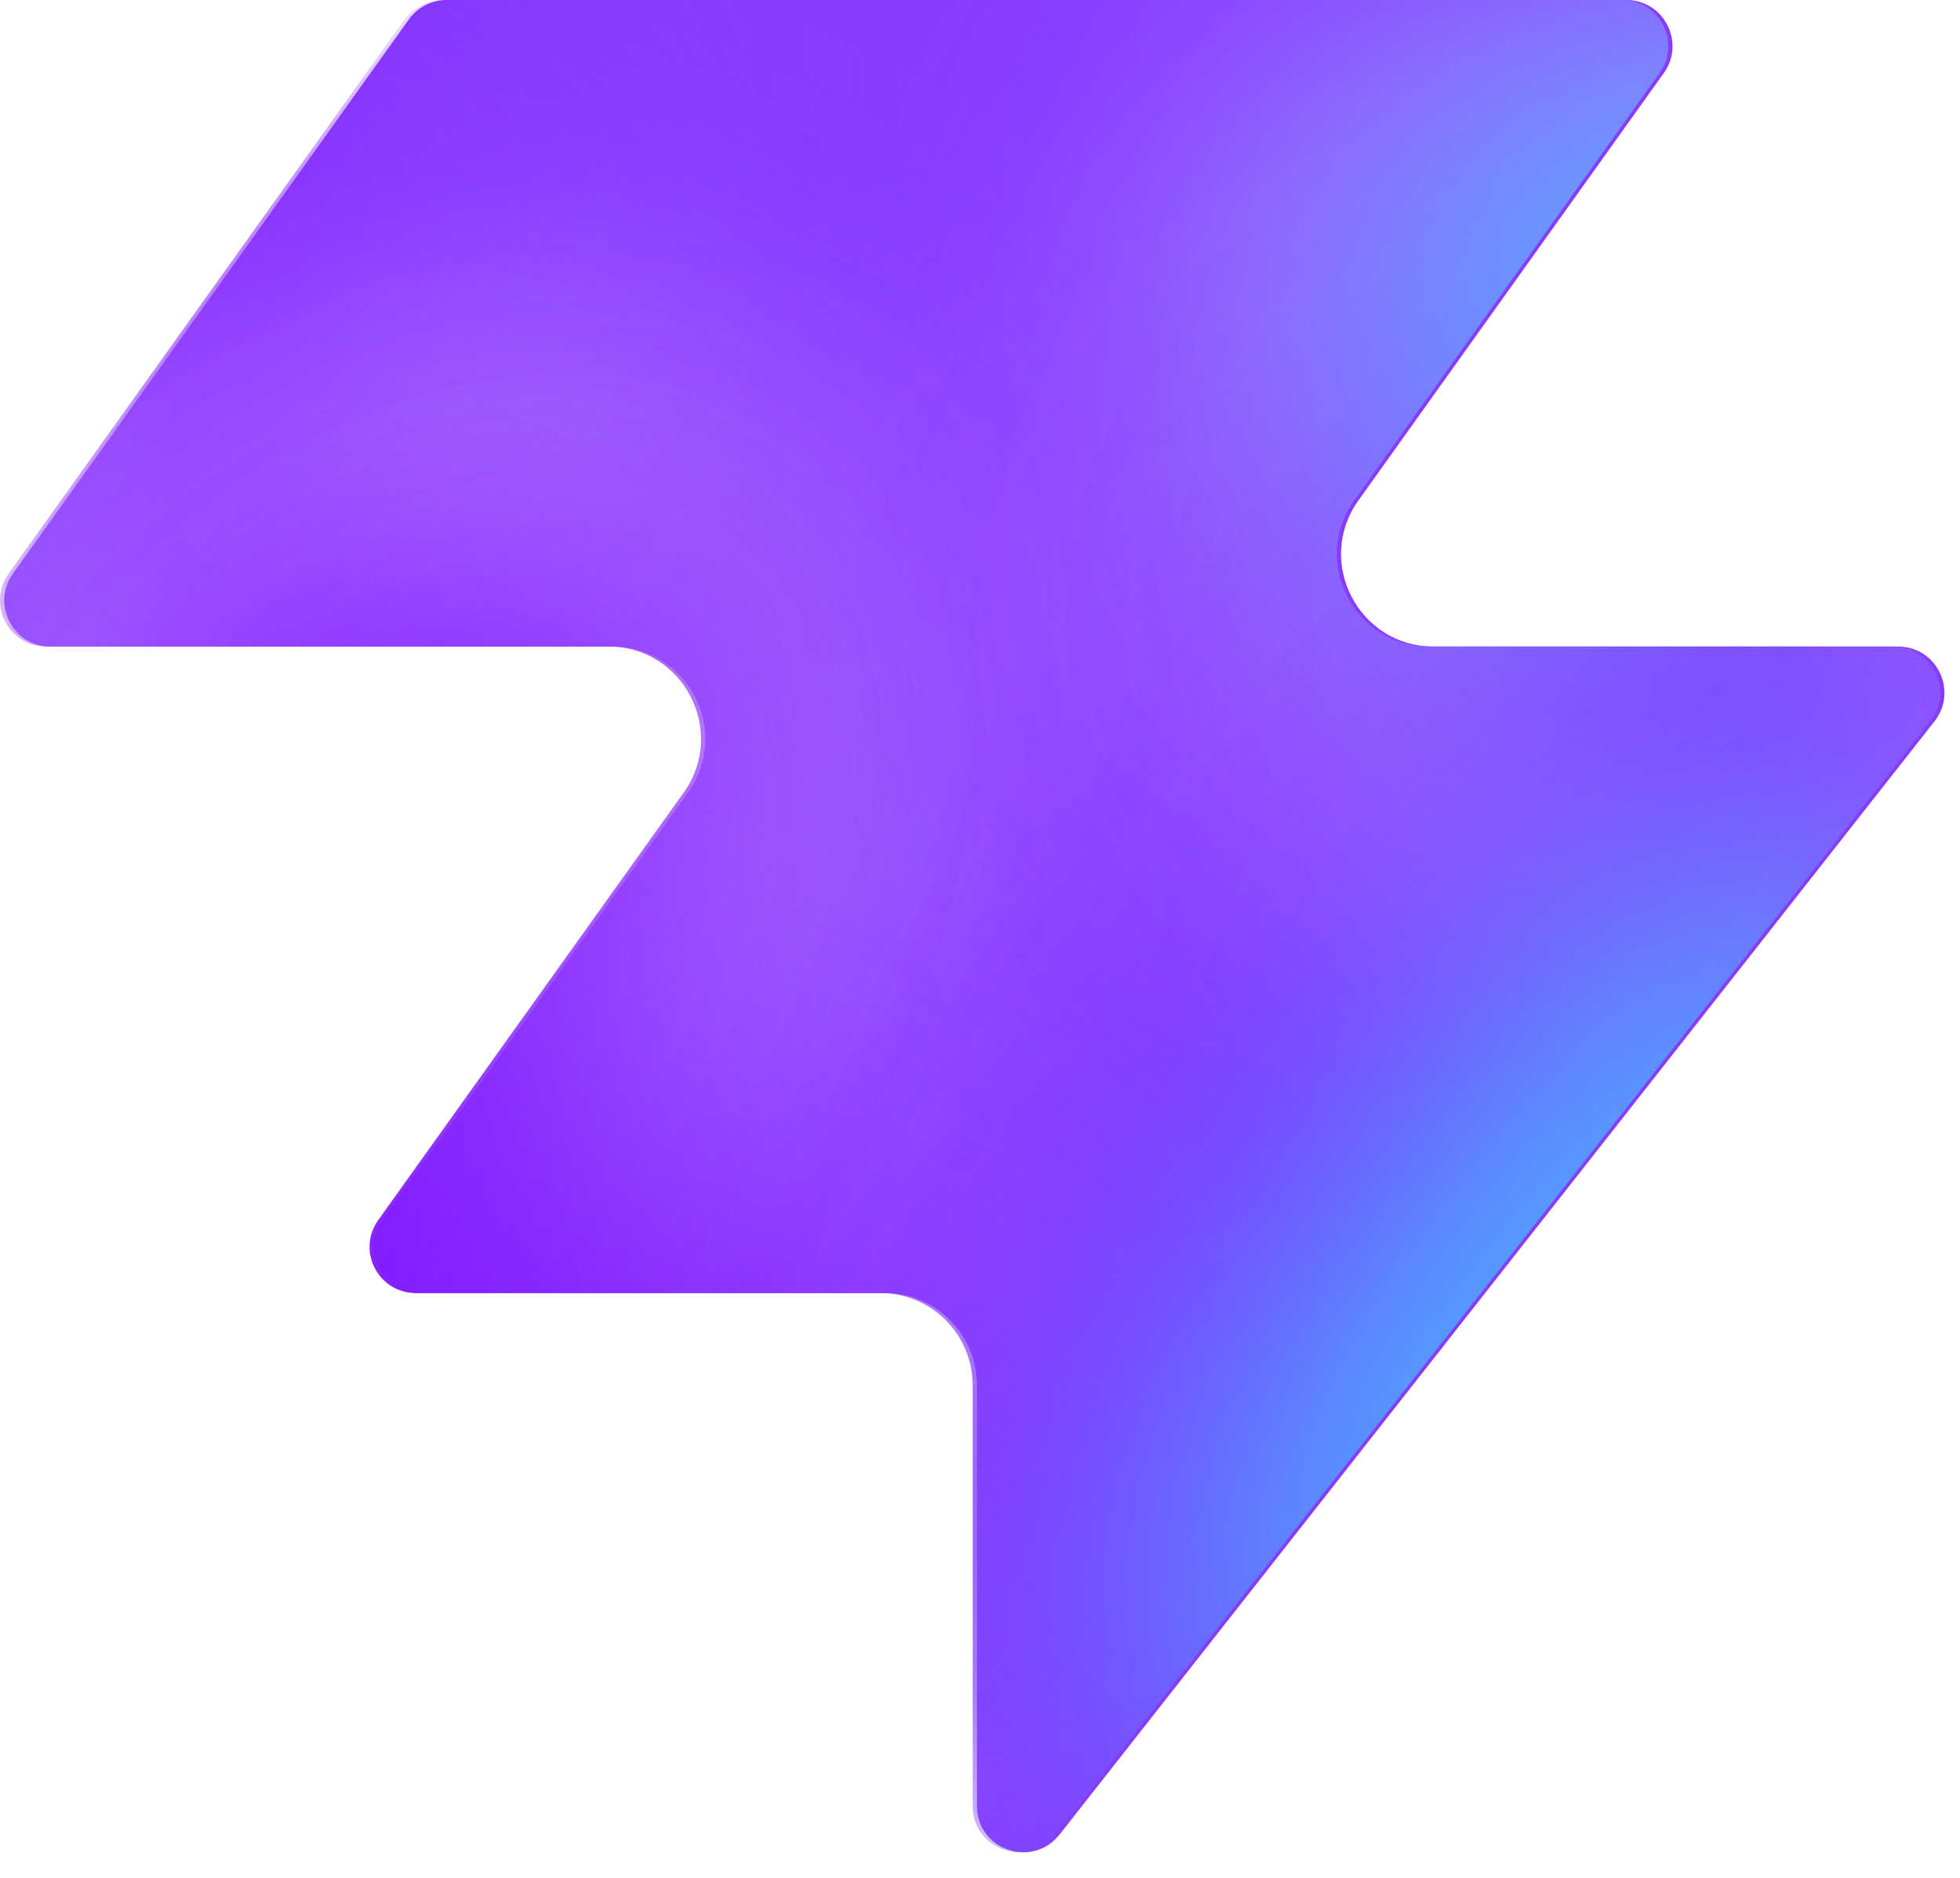
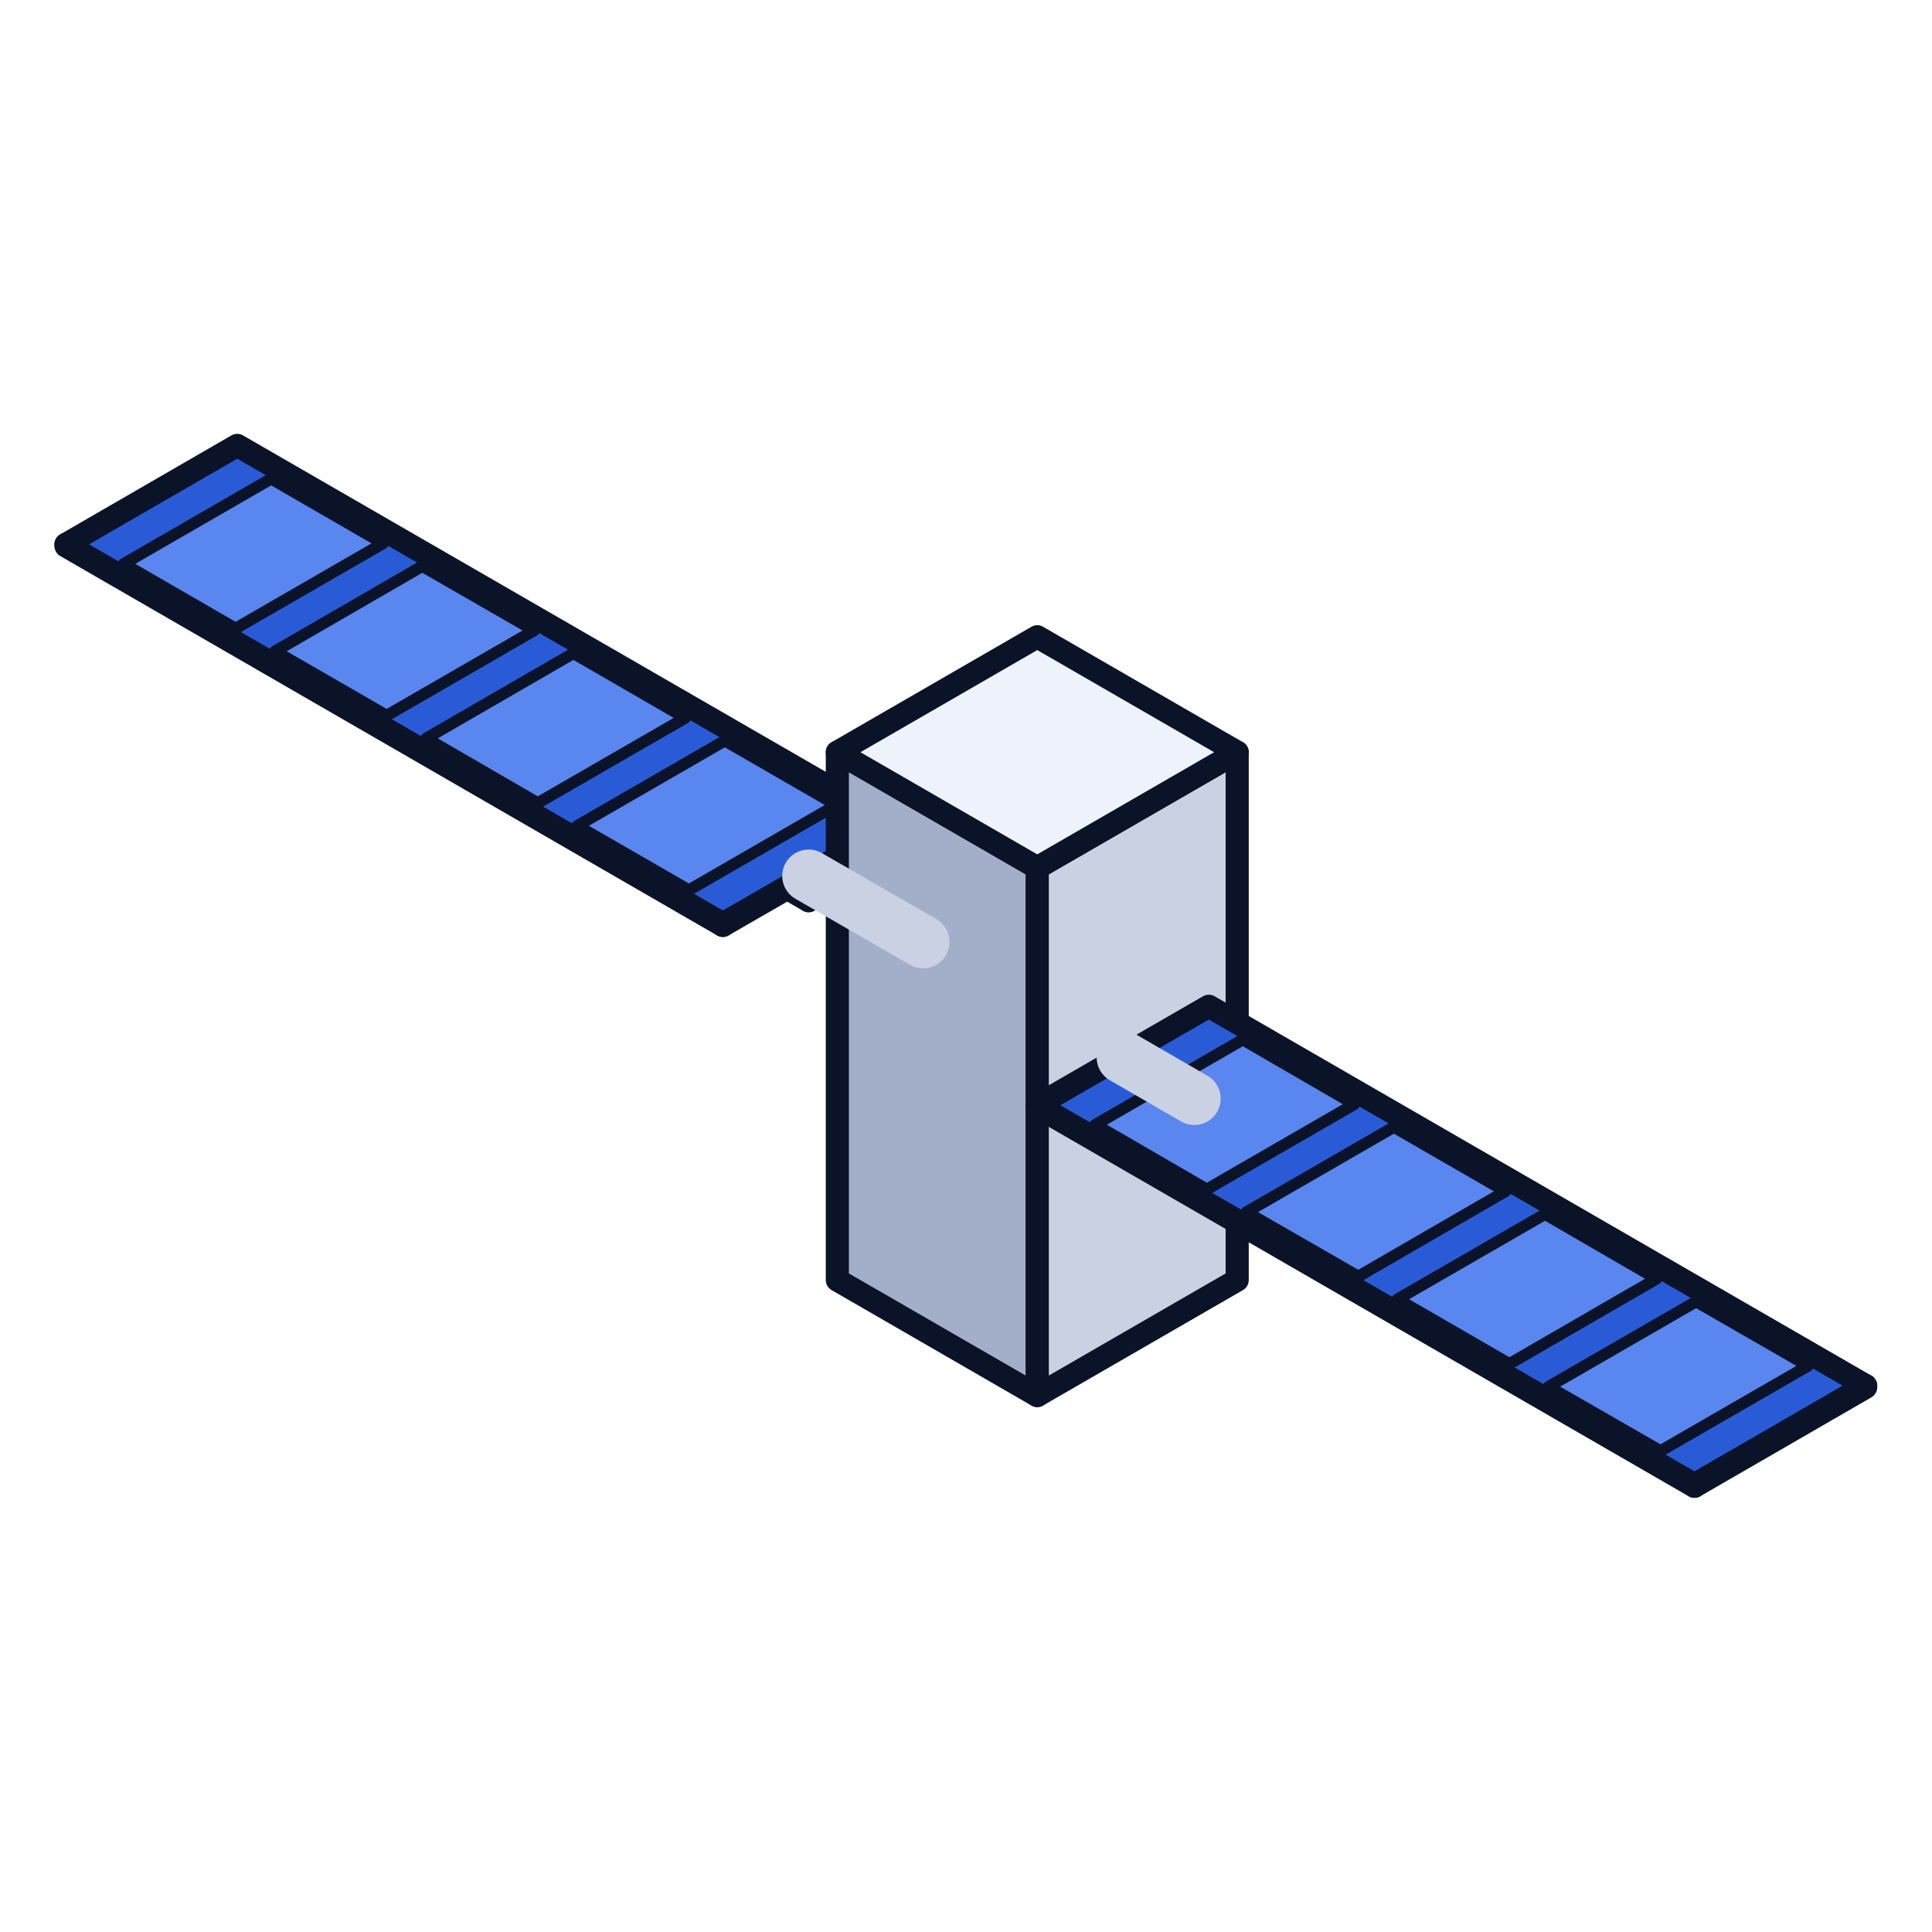
- <svg xmlns="http://www.w3.org/2000/svg" width="48" height="46" fill="none" viewBox="0 0 48 46">
-   <path fill="#863bff" d="M25.946 44.938c-.664.845-2.021.375-2.021-.698V33.937a2.26 2.26 0 0 0-2.262-2.262H10.287c-.92 0-1.456-1.04-.92-1.788l7.48-10.471c1.07-1.497 0-3.578-1.842-3.578H1.237c-.92 0-1.456-1.04-.92-1.788L10.013.474c.214-.297.556-.474.92-.474h28.894c.92 0 1.456 1.04.92 1.788l-7.48 10.471c-1.07 1.498 0 3.579 1.842 3.579h11.377c.943 0 1.473 1.088.89 1.83L25.947 44.94z" style="fill:#863bff;fill:color(display-p3 .525 .23 1);fill-opacity:1" />
-   <mask id="a" width="48" height="46" x="0" y="0" maskUnits="userSpaceOnUse" style="mask-type:alpha">
-     <path fill="#000" d="M25.842 44.938c-.664.844-2.021.375-2.021-.698V33.937a2.26 2.26 0 0 0-2.262-2.262H10.183c-.92 0-1.456-1.04-.92-1.788l7.48-10.471c1.07-1.498 0-3.579-1.842-3.579H1.133c-.92 0-1.456-1.04-.92-1.787L9.91.473c.214-.297.556-.474.92-.474h28.894c.92 0 1.456 1.04.92 1.788l-7.48 10.471c-1.07 1.498 0 3.578 1.842 3.578h11.377c.943 0 1.473 1.088.89 1.832L25.843 44.94z" style="fill:#000;fill-opacity:1" />
-   </mask>
-   <g mask="url(#a)">
-     <g filter="url(#b)">
-       <ellipse cx="5.508" cy="14.704" fill="#ede6ff" rx="5.508" ry="14.704" style="fill:#ede6ff;fill:color(display-p3 .927 .903 1);fill-opacity:1" transform="matrix(.00324 1 1 -.00324 -4.47 31.516)" />
-     </g>
-     <g filter="url(#c)">
-       <ellipse cx="10.399" cy="29.851" fill="#ede6ff" rx="10.399" ry="29.851" style="fill:#ede6ff;fill:color(display-p3 .927 .903 1);fill-opacity:1" transform="matrix(.00324 1 1 -.00324 -39.328 7.883)" />
-     </g>
-     <g filter="url(#d)">
-       <ellipse cx="5.508" cy="30.487" fill="#7e14ff" rx="5.508" ry="30.487" style="fill:#7e14ff;fill:color(display-p3 .492 .077 1);fill-opacity:1" transform="rotate(89.814 -25.913 -14.639)scale(1 -1)" />
-     </g>
-     <g filter="url(#e)">
-       <ellipse cx="5.508" cy="30.599" fill="#7e14ff" rx="5.508" ry="30.599" style="fill:#7e14ff;fill:color(display-p3 .492 .077 1);fill-opacity:1" transform="rotate(89.814 -32.644 -3.334)scale(1 -1)" />
-     </g>
-     <g filter="url(#f)">
-       <ellipse cx="5.508" cy="30.599" fill="#7e14ff" rx="5.508" ry="30.599" style="fill:#7e14ff;fill:color(display-p3 .492 .077 1);fill-opacity:1" transform="matrix(.00324 1 1 -.00324 -34.34 30.47)" />
-     </g>
-     <g filter="url(#g)">
-       <ellipse cx="14.072" cy="22.078" fill="#ede6ff" rx="14.072" ry="22.078" style="fill:#ede6ff;fill:color(display-p3 .927 .903 1);fill-opacity:1" transform="rotate(93.35 24.506 48.493)scale(-1 1)" />
-     </g>
-     <g filter="url(#h)">
-       <ellipse cx="3.47" cy="21.501" fill="#7e14ff" rx="3.47" ry="21.501" style="fill:#7e14ff;fill:color(display-p3 .492 .077 1);fill-opacity:1" transform="rotate(89.009 28.708 47.59)scale(-1 1)" />
-     </g>
-     <g filter="url(#i)">
-       <ellipse cx="3.47" cy="21.501" fill="#7e14ff" rx="3.47" ry="21.501" style="fill:#7e14ff;fill:color(display-p3 .492 .077 1);fill-opacity:1" transform="rotate(89.009 28.708 47.59)scale(-1 1)" />
-     </g>
-     <g filter="url(#j)">
-       <ellipse cx=".387" cy="8.972" fill="#7e14ff" rx="4.407" ry="29.108" style="fill:#7e14ff;fill:color(display-p3 .492 .077 1);fill-opacity:1" transform="rotate(39.51 .387 8.972)" />
-     </g>
-     <g filter="url(#k)">
-       <ellipse cx="47.523" cy="-6.092" fill="#7e14ff" rx="4.407" ry="29.108" style="fill:#7e14ff;fill:color(display-p3 .492 .077 1);fill-opacity:1" transform="rotate(37.892 47.523 -6.092)" />
-     </g>
-     <g filter="url(#l)">
-       <ellipse cx="41.412" cy="6.333" fill="#47bfff" rx="5.971" ry="9.665" style="fill:#47bfff;fill:color(display-p3 .28 .748 1);fill-opacity:1" transform="rotate(37.892 41.412 6.333)" />
-     </g>
-     <g filter="url(#m)">
-       <ellipse cx="-1.879" cy="38.332" fill="#7e14ff" rx="4.407" ry="29.108" style="fill:#7e14ff;fill:color(display-p3 .492 .077 1);fill-opacity:1" transform="rotate(37.892 -1.88 38.332)" />
-     </g>
-     <g filter="url(#n)">
-       <ellipse cx="-1.879" cy="38.332" fill="#7e14ff" rx="4.407" ry="29.108" style="fill:#7e14ff;fill:color(display-p3 .492 .077 1);fill-opacity:1" transform="rotate(37.892 -1.88 38.332)" />
-     </g>
-     <g filter="url(#o)">
-       <ellipse cx="35.651" cy="29.907" fill="#7e14ff" rx="4.407" ry="29.108" style="fill:#7e14ff;fill:color(display-p3 .492 .077 1);fill-opacity:1" transform="rotate(37.892 35.651 29.907)" />
-     </g>
-     <g filter="url(#p)">
-       <ellipse cx="38.418" cy="32.4" fill="#47bfff" rx="5.971" ry="15.297" style="fill:#47bfff;fill:color(display-p3 .28 .748 1);fill-opacity:1" transform="rotate(37.892 38.418 32.4)" />
-     </g>
-   </g>
-   <defs>
-     <filter id="b" width="60.045" height="41.654" x="-19.77" y="16.149" color-interpolation-filters="sRGB" filterUnits="userSpaceOnUse">
-       <feFlood flood-opacity="0" result="BackgroundImageFix" />
-       <feBlend in="SourceGraphic" in2="BackgroundImageFix" result="shape" />
-       <feGaussianBlur result="effect1_foregroundBlur_2002_17158" stdDeviation="7.659" />
-     </filter>
-     <filter id="c" width="90.34" height="51.437" x="-54.613" y="-7.533" color-interpolation-filters="sRGB" filterUnits="userSpaceOnUse">
-       <feFlood flood-opacity="0" result="BackgroundImageFix" />
-       <feBlend in="SourceGraphic" in2="BackgroundImageFix" result="shape" />
-       <feGaussianBlur result="effect1_foregroundBlur_2002_17158" stdDeviation="7.659" />
-     </filter>
-     <filter id="d" width="79.355" height="29.4" x="-49.64" y="2.03" color-interpolation-filters="sRGB" filterUnits="userSpaceOnUse">
-       <feFlood flood-opacity="0" result="BackgroundImageFix" />
-       <feBlend in="SourceGraphic" in2="BackgroundImageFix" result="shape" />
-       <feGaussianBlur result="effect1_foregroundBlur_2002_17158" stdDeviation="4.596" />
-     </filter>
-     <filter id="e" width="79.579" height="29.4" x="-45.045" y="20.029" color-interpolation-filters="sRGB" filterUnits="userSpaceOnUse">
-       <feFlood flood-opacity="0" result="BackgroundImageFix" />
-       <feBlend in="SourceGraphic" in2="BackgroundImageFix" result="shape" />
-       <feGaussianBlur result="effect1_foregroundBlur_2002_17158" stdDeviation="4.596" />
-     </filter>
-     <filter id="f" width="79.579" height="29.4" x="-43.513" y="21.178" color-interpolation-filters="sRGB" filterUnits="userSpaceOnUse">
-       <feFlood flood-opacity="0" result="BackgroundImageFix" />
-       <feBlend in="SourceGraphic" in2="BackgroundImageFix" result="shape" />
-       <feGaussianBlur result="effect1_foregroundBlur_2002_17158" stdDeviation="4.596" />
-     </filter>
-     <filter id="g" width="74.749" height="58.852" x="15.756" y="-17.901" color-interpolation-filters="sRGB" filterUnits="userSpaceOnUse">
-       <feFlood flood-opacity="0" result="BackgroundImageFix" />
-       <feBlend in="SourceGraphic" in2="BackgroundImageFix" result="shape" />
-       <feGaussianBlur result="effect1_foregroundBlur_2002_17158" stdDeviation="7.659" />
-     </filter>
-     <filter id="h" width="61.377" height="25.362" x="23.548" y="2.284" color-interpolation-filters="sRGB" filterUnits="userSpaceOnUse">
-       <feFlood flood-opacity="0" result="BackgroundImageFix" />
-       <feBlend in="SourceGraphic" in2="BackgroundImageFix" result="shape" />
-       <feGaussianBlur result="effect1_foregroundBlur_2002_17158" stdDeviation="4.596" />
-     </filter>
-     <filter id="i" width="61.377" height="25.362" x="23.548" y="2.284" color-interpolation-filters="sRGB" filterUnits="userSpaceOnUse">
-       <feFlood flood-opacity="0" result="BackgroundImageFix" />
-       <feBlend in="SourceGraphic" in2="BackgroundImageFix" result="shape" />
-       <feGaussianBlur result="effect1_foregroundBlur_2002_17158" stdDeviation="4.596" />
-     </filter>
-     <filter id="j" width="56.045" height="63.649" x="-27.636" y="-22.853" color-interpolation-filters="sRGB" filterUnits="userSpaceOnUse">
-       <feFlood flood-opacity="0" result="BackgroundImageFix" />
-       <feBlend in="SourceGraphic" in2="BackgroundImageFix" result="shape" />
-       <feGaussianBlur result="effect1_foregroundBlur_2002_17158" stdDeviation="4.596" />
-     </filter>
-     <filter id="k" width="54.814" height="64.646" x="20.116" y="-38.415" color-interpolation-filters="sRGB" filterUnits="userSpaceOnUse">
-       <feFlood flood-opacity="0" result="BackgroundImageFix" />
-       <feBlend in="SourceGraphic" in2="BackgroundImageFix" result="shape" />
-       <feGaussianBlur result="effect1_foregroundBlur_2002_17158" stdDeviation="4.596" />
-     </filter>
-     <filter id="l" width="33.541" height="35.313" x="24.641" y="-11.323" color-interpolation-filters="sRGB" filterUnits="userSpaceOnUse">
-       <feFlood flood-opacity="0" result="BackgroundImageFix" />
-       <feBlend in="SourceGraphic" in2="BackgroundImageFix" result="shape" />
-       <feGaussianBlur result="effect1_foregroundBlur_2002_17158" stdDeviation="4.596" />
-     </filter>
-     <filter id="m" width="54.814" height="64.646" x="-29.286" y="6.009" color-interpolation-filters="sRGB" filterUnits="userSpaceOnUse">
-       <feFlood flood-opacity="0" result="BackgroundImageFix" />
-       <feBlend in="SourceGraphic" in2="BackgroundImageFix" result="shape" />
-       <feGaussianBlur result="effect1_foregroundBlur_2002_17158" stdDeviation="4.596" />
-     </filter>
-     <filter id="n" width="54.814" height="64.646" x="-29.286" y="6.009" color-interpolation-filters="sRGB" filterUnits="userSpaceOnUse">
-       <feFlood flood-opacity="0" result="BackgroundImageFix" />
-       <feBlend in="SourceGraphic" in2="BackgroundImageFix" result="shape" />
-       <feGaussianBlur result="effect1_foregroundBlur_2002_17158" stdDeviation="4.596" />
-     </filter>
-     <filter id="o" width="54.814" height="64.646" x="8.244" y="-2.416" color-interpolation-filters="sRGB" filterUnits="userSpaceOnUse">
-       <feFlood flood-opacity="0" result="BackgroundImageFix" />
-       <feBlend in="SourceGraphic" in2="BackgroundImageFix" result="shape" />
-       <feGaussianBlur result="effect1_foregroundBlur_2002_17158" stdDeviation="4.596" />
-     </filter>
-     <filter id="p" width="39.409" height="43.623" x="18.713" y="10.588" color-interpolation-filters="sRGB" filterUnits="userSpaceOnUse">
-       <feFlood flood-opacity="0" result="BackgroundImageFix" />
-       <feBlend in="SourceGraphic" in2="BackgroundImageFix" result="shape" />
-       <feGaussianBlur result="effect1_foregroundBlur_2002_17158" stdDeviation="4.596" />
-     </filter>
-   </defs>
+ <svg xmlns="http://www.w3.org/2000/svg" viewBox="-31.44 -35.30 58.56 58.56">
+   <polygon points="-26.85,-19.50 -6.93,-8.00 -6.93,-8.75 -26.85,-20.25" fill="#1c3f9e" stroke="#0b1328" stroke-width="0.7" stroke-linejoin="round" />
+   <polygon points="-6.06,-8.50 -6.93,-8.00 -6.93,-8.75 -6.06,-9.25" fill="#2a5bd7" stroke="#0b1328" stroke-width="0.7" stroke-linejoin="round" />
+   <polygon points="-25.98,-20.75 -6.06,-9.25 -6.93,-8.75 -26.85,-20.25" fill="#5a86f0" stroke="#0b1328" stroke-width="0.7" stroke-linejoin="round" />
+   <polygon points="-29.44,-18.75 -9.53,-7.25 -9.53,-7.30 -29.44,-18.80" fill="#1c3f9e" stroke="#0b1328" stroke-width="0.7" stroke-linejoin="round" />
+   <polygon points="-4.33,-10.25 -9.53,-7.25 -9.53,-7.30 -4.33,-10.30" fill="#2a5bd7" stroke="#0b1328" stroke-width="0.7" stroke-linejoin="round" />
+   <polygon points="-24.25,-21.80 -4.33,-10.30 -9.53,-7.30 -29.44,-18.80" fill="#2a5bd7" stroke="#0b1328" stroke-width="0.7" stroke-linejoin="round" />
+   <polygon points="-23.22,-20.79 -19.83,-18.83 -24.30,-16.25 -27.69,-18.21" fill="#5a86f0" stroke="#0b1328" stroke-width="0.35" stroke-linejoin="round" />
+   <polygon points="-18.64,-18.14 -15.25,-16.19 -19.72,-13.61 -23.10,-15.56" fill="#5a86f0" stroke="#0b1328" stroke-width="0.35" stroke-linejoin="round" />
+   <polygon points="-14.06,-15.50 -10.67,-13.54 -15.14,-10.96 -18.52,-12.92" fill="#5a86f0" stroke="#0b1328" stroke-width="0.35" stroke-linejoin="round" />
+   <polygon points="-9.47,-12.85 -6.09,-10.90 -10.56,-8.32 -13.94,-10.27" fill="#5a86f0" stroke="#0b1328" stroke-width="0.35" stroke-linejoin="round" />
+   <polygon points="-6.06,3.50 0.00,7.00 0.00,-9.00 -6.06,-12.50" fill="#a3aec8" stroke="#0b1328" stroke-width="0.7" stroke-linejoin="round" />
+   <polygon points="6.06,3.50 0.00,7.00 0.00,-9.00 6.06,-12.50" fill="#c9d1e3" stroke="#0b1328" stroke-width="0.7" stroke-linejoin="round" />
+   <polygon points="0.00,-16.00 6.06,-12.50 0.00,-9.00 -6.06,-12.50" fill="#eef2fa" stroke="#0b1328" stroke-width="0.7" stroke-linejoin="round" />
+   <polygon points="0.00,-1.75 19.92,9.75 19.92,9.70 0.00,-1.80" fill="#1c3f9e" stroke="#0b1328" stroke-width="0.7" stroke-linejoin="round" />
+   <polygon points="25.11,6.75 19.92,9.75 19.92,9.70 25.11,6.70" fill="#2a5bd7" stroke="#0b1328" stroke-width="0.7" stroke-linejoin="round" />
+   <polygon points="5.20,-4.80 25.11,6.70 19.92,9.70 0.00,-1.80" fill="#2a5bd7" stroke="#0b1328" stroke-width="0.7" stroke-linejoin="round" />
+   <polygon points="6.23,-3.79 9.61,-1.83 5.14,0.75 1.76,-1.21" fill="#5a86f0" stroke="#0b1328" stroke-width="0.35" stroke-linejoin="round" />
+   <polygon points="10.81,-1.14 14.19,0.81 9.73,3.39 6.34,1.44" fill="#5a86f0" stroke="#0b1328" stroke-width="0.35" stroke-linejoin="round" />
+   <polygon points="15.39,1.50 18.77,3.46 14.31,6.04 10.92,4.08" fill="#5a86f0" stroke="#0b1328" stroke-width="0.35" stroke-linejoin="round" />
+   <polygon points="19.97,4.15 23.36,6.10 18.89,8.68 15.50,6.73" fill="#5a86f0" stroke="#0b1328" stroke-width="0.35" stroke-linejoin="round" />
+   <line x1="2.60" y1="-3.25" x2="4.76" y2="-2.00" stroke="#c9d1e3" stroke-width="1.6" stroke-linecap="round" />
+   <line x1="-6.93" y1="-8.75" x2="-3.46" y2="-6.75" stroke="#c9d1e3" stroke-width="1.6" stroke-linecap="round" />
</svg>
